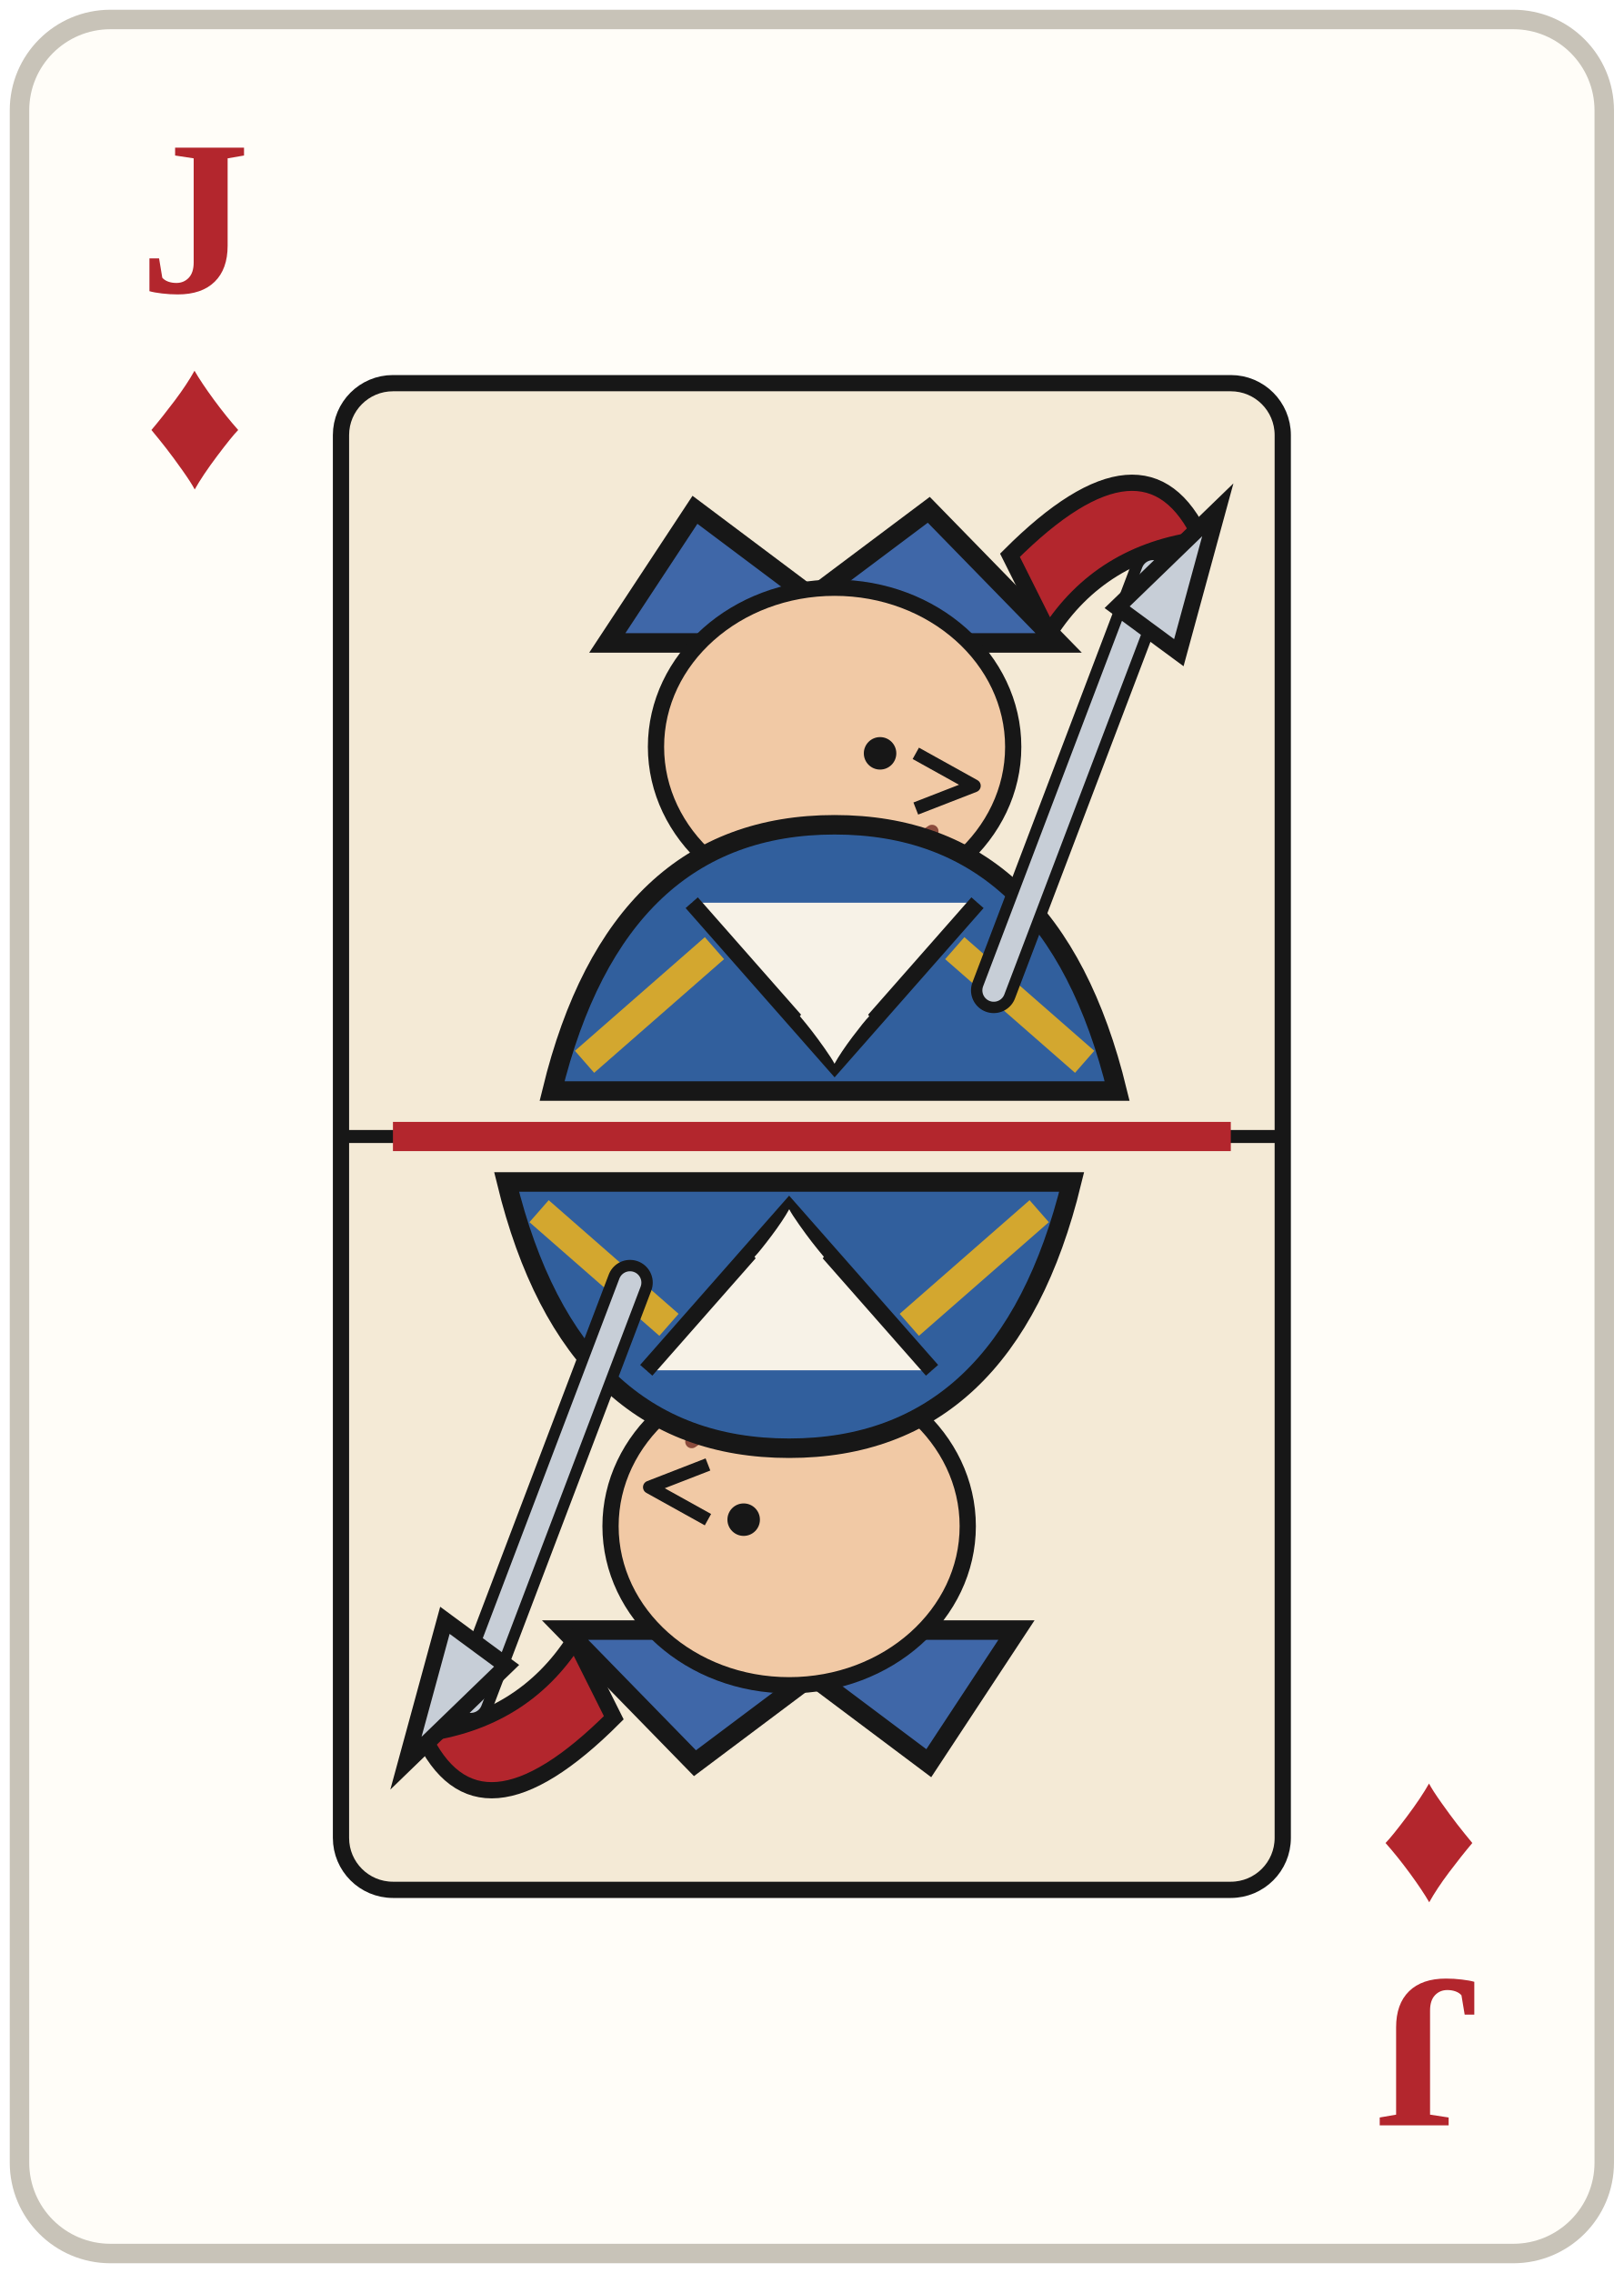
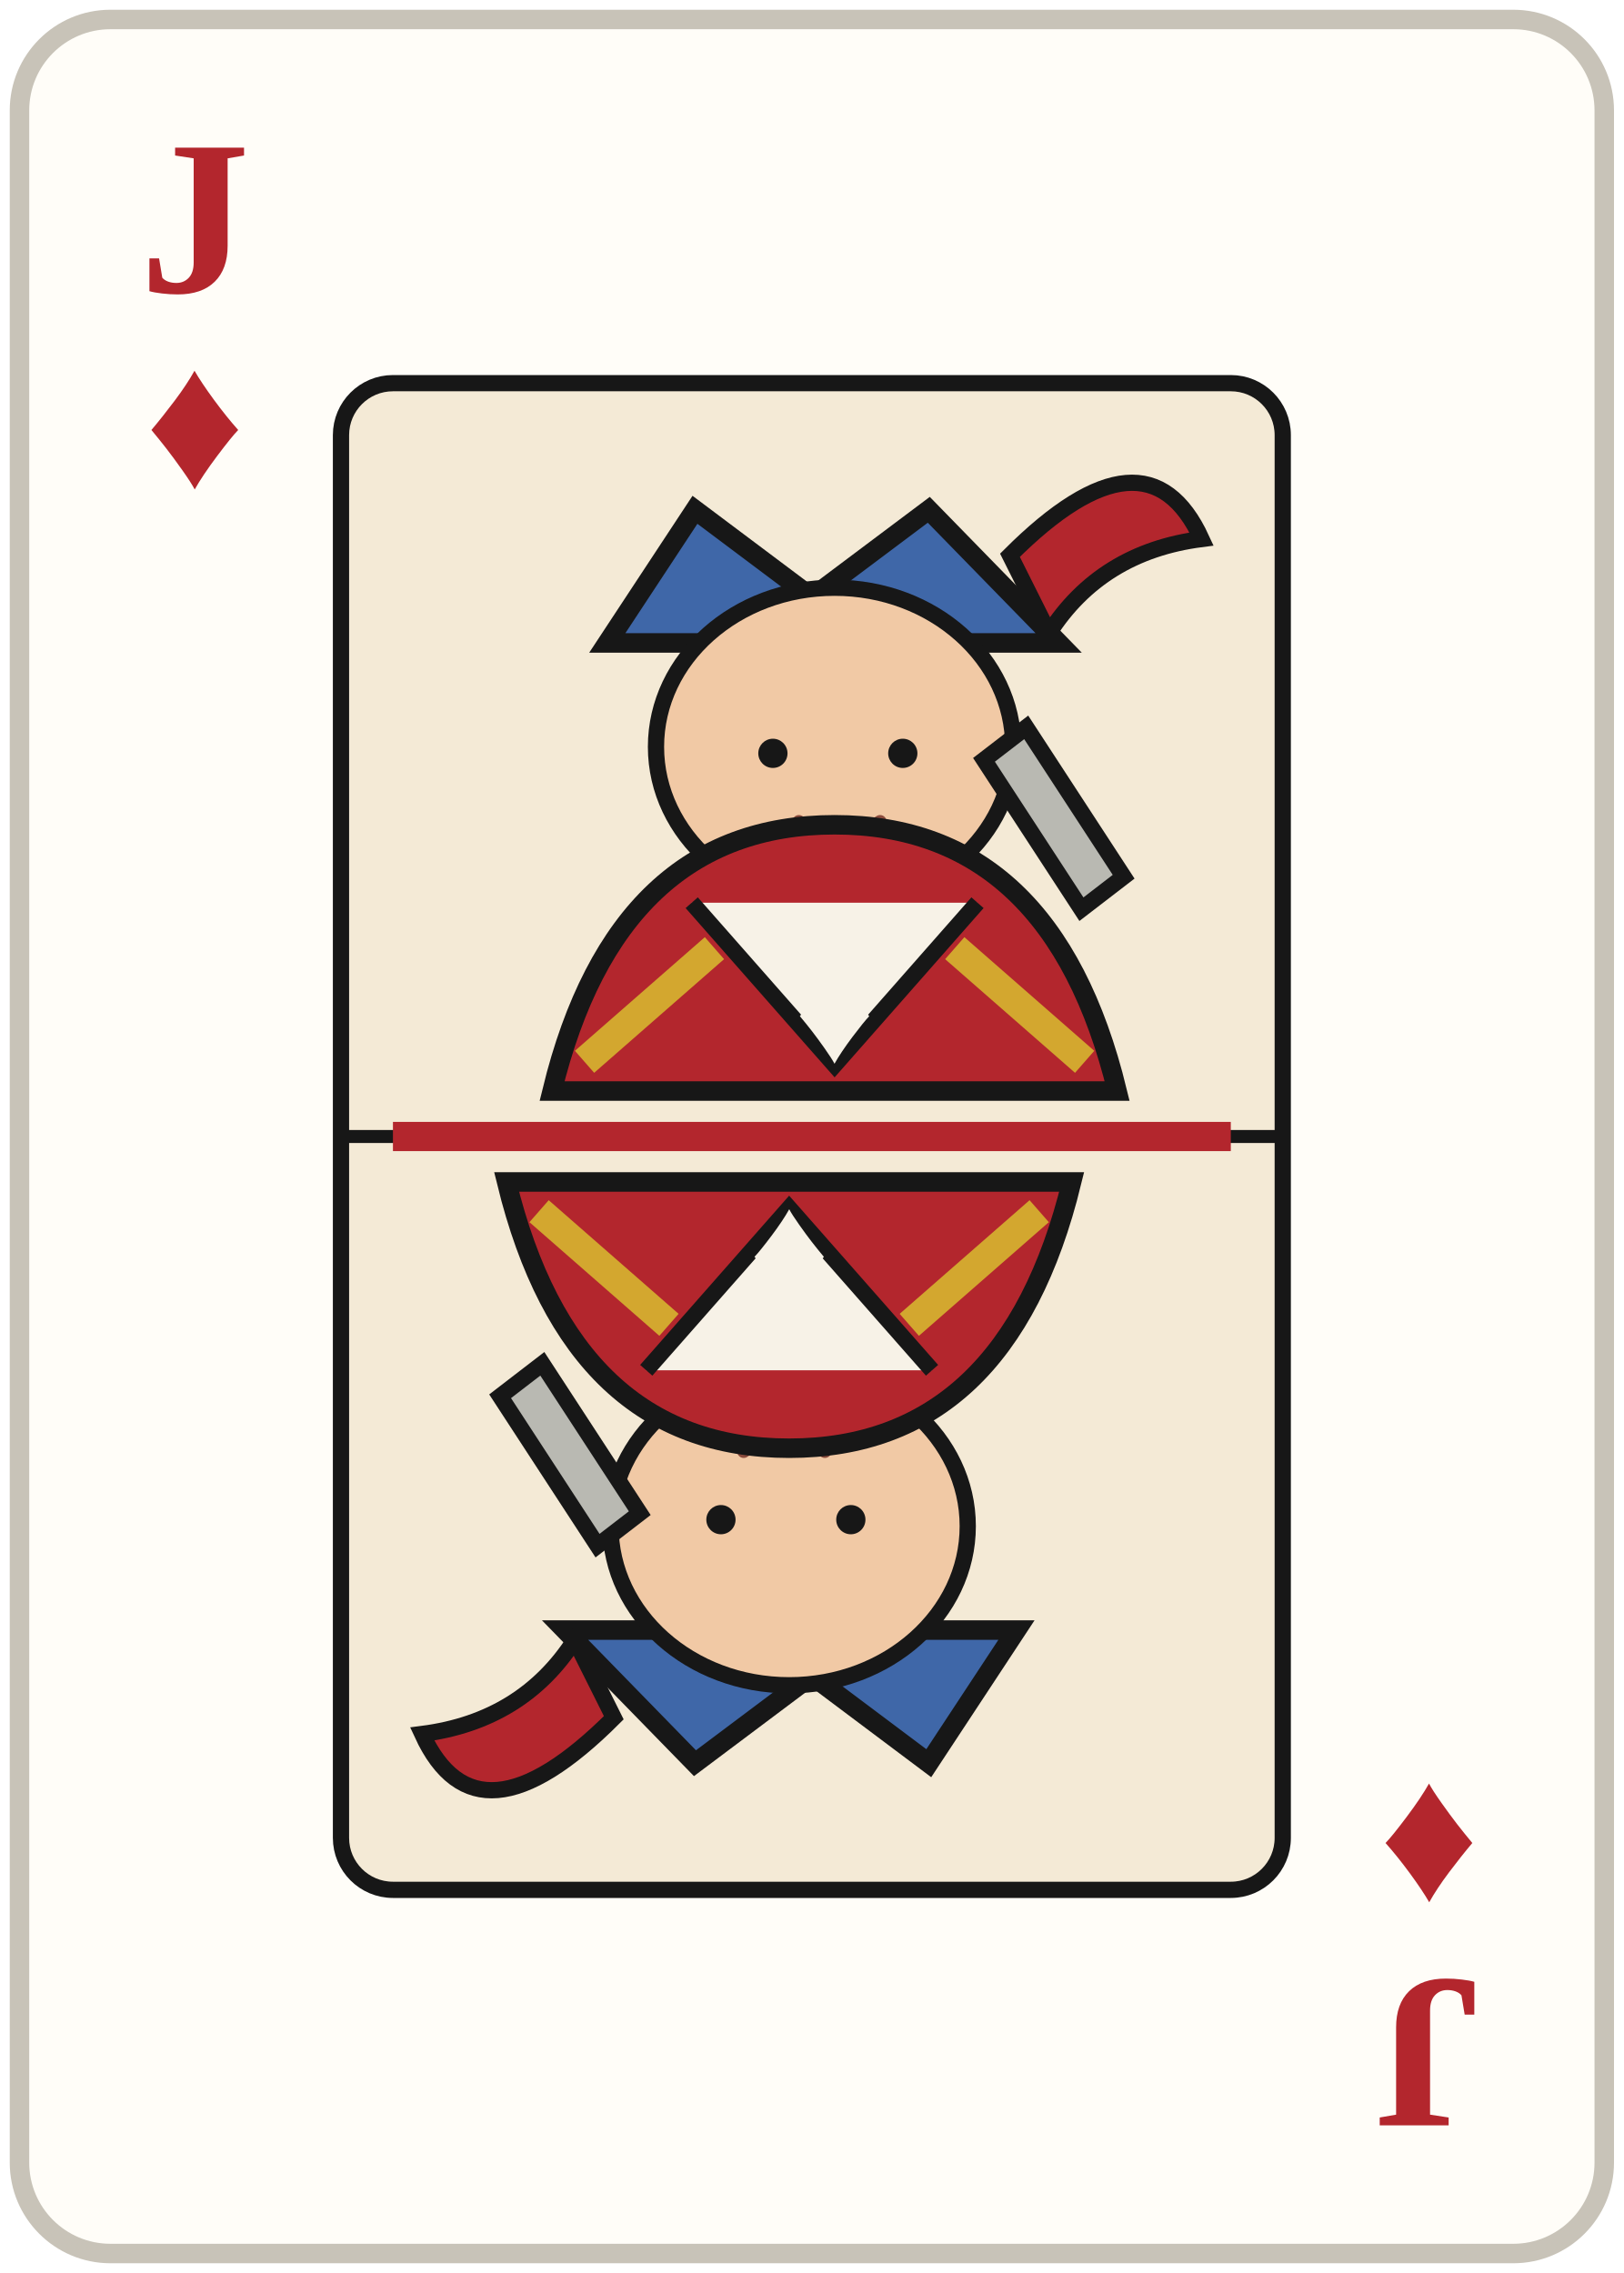
<svg xmlns="http://www.w3.org/2000/svg" width="500" height="700" viewBox="0 0 500 700">
  <rect x="6" y="6" width="488" height="688" rx="28" fill="#fffdf8" stroke="#c8c3b8" stroke-width="6" />
  <g fill="#b3262d" text-anchor="middle" font-family="Georgia, 'Times New Roman', serif">
    <text x="60" y="90" font-size="68" font-weight="700">J</text>
    <text x="60" y="150" font-size="60">♦</text>
  </g>
  <g transform="rotate(180 250 350)" fill="#b3262d" text-anchor="middle" font-family="Georgia, 'Times New Roman', serif">
    <text x="60" y="90" font-size="68" font-weight="700">J</text>
    <text x="60" y="150" font-size="60">♦</text>
  </g>
  <defs>
    <clipPath id="court-window">
      <rect x="105" y="118" width="290" height="464" rx="16" />
    </clipPath>
  </defs>
  <rect x="105" y="118" width="290" height="464" rx="16" fill="#f4ead6" stroke="#171717" stroke-width="5" />
  <g clip-path="url(#court-window)">
    <g>
      <path d="M187 198 214 157 250 184 286 157 326 198Z" fill="#3f67a8" stroke="#171717" stroke-width="6" />
      <path d="M311 171q42-42 59-5-31 4-47 29Z" fill="#b3262d" stroke="#171717" stroke-width="5" />
      <path d="M216 218q13-45 91-9-30-7-48-25-18 22-43 34Z" fill="#51372b" />
      <ellipse cx="257" cy="230" rx="55" ry="49" fill="#f1c9a5" stroke="#171717" stroke-width="5" />
-       <circle cx="271" cy="232" r="5" fill="#171717" />
-       <path d="M282 232 300 242 282 249" fill="#f1c9a5" stroke="#171717" stroke-width="4" stroke-linejoin="round" />
-       <path d="M263 258q13 6 24-2" fill="none" stroke="#8b4b3c" stroke-width="4" stroke-linecap="round" />
-       <path d="M170 336q20-82 87-82t87 82Z" fill="#315f9d" stroke="#171717" stroke-width="6" />
+       <circle cx="238" cy="232" r="4.5" fill="#171717" />
+       <circle cx="278" cy="232" r="4.5" fill="#171717" />
+       <path d="M246 253q12 9 25 0" fill="none" stroke="#8b4b3c" stroke-width="4" stroke-linecap="round" />
+       <path d="M170 336q20-82 87-82t87 82Z" fill="#b3262d" stroke="#171717" stroke-width="6" />
      <path d="M213 278 257 328 301 278" fill="#f7f2e7" stroke="#171717" stroke-width="5" />
      <path d="M180 327 220 292M334 327 294 292" stroke="#d3a72f" stroke-width="9" />
-       <path d="M306 305 355 176" stroke="#171717" stroke-width="14" stroke-linecap="round" />
-       <path d="M306 305 355 176" stroke="#c7ced7" stroke-width="7" stroke-linecap="round" />
-       <path d="M344 187 375 157 363 201Z" fill="#c7ced7" stroke="#171717" stroke-width="5" />
+       <path d="M316 224 346 270 333 280 303 234Z" fill="#b9b9b2" stroke="#171717" stroke-width="5" />
      <text x="257" y="327" fill="#f7f2e7" text-anchor="middle" font-family="Georgia, 'Times New Roman', serif" font-size="48">♦</text>
    </g>
    <g transform="rotate(180 250 350)">
      <g>
        <path d="M187 198 214 157 250 184 286 157 326 198Z" fill="#3f67a8" stroke="#171717" stroke-width="6" />
        <path d="M311 171q42-42 59-5-31 4-47 29Z" fill="#b3262d" stroke="#171717" stroke-width="5" />
        <path d="M216 218q13-45 91-9-30-7-48-25-18 22-43 34Z" fill="#51372b" />
        <ellipse cx="257" cy="230" rx="55" ry="49" fill="#f1c9a5" stroke="#171717" stroke-width="5" />
-         <circle cx="271" cy="232" r="5" fill="#171717" />
-         <path d="M282 232 300 242 282 249" fill="#f1c9a5" stroke="#171717" stroke-width="4" stroke-linejoin="round" />
-         <path d="M263 258q13 6 24-2" fill="none" stroke="#8b4b3c" stroke-width="4" stroke-linecap="round" />
-         <path d="M170 336q20-82 87-82t87 82Z" fill="#315f9d" stroke="#171717" stroke-width="6" />
+         <circle cx="238" cy="232" r="4.5" fill="#171717" />
+         <circle cx="278" cy="232" r="4.5" fill="#171717" />
+         <path d="M246 253q12 9 25 0" fill="none" stroke="#8b4b3c" stroke-width="4" stroke-linecap="round" />
+         <path d="M170 336q20-82 87-82t87 82Z" fill="#b3262d" stroke="#171717" stroke-width="6" />
        <path d="M213 278 257 328 301 278" fill="#f7f2e7" stroke="#171717" stroke-width="5" />
        <path d="M180 327 220 292M334 327 294 292" stroke="#d3a72f" stroke-width="9" />
-         <path d="M306 305 355 176" stroke="#171717" stroke-width="14" stroke-linecap="round" />
-         <path d="M306 305 355 176" stroke="#c7ced7" stroke-width="7" stroke-linecap="round" />
-         <path d="M344 187 375 157 363 201Z" fill="#c7ced7" stroke="#171717" stroke-width="5" />
+         <path d="M316 224 346 270 333 280 303 234Z" fill="#b9b9b2" stroke="#171717" stroke-width="5" />
        <text x="257" y="327" fill="#f7f2e7" text-anchor="middle" font-family="Georgia, 'Times New Roman', serif" font-size="48">♦</text>
      </g>
    </g>
  </g>
  <path d="M105 350h290" stroke="#171717" stroke-width="4" />
  <path d="M121 350h258" stroke="#b3262d" stroke-width="9" />
</svg>
